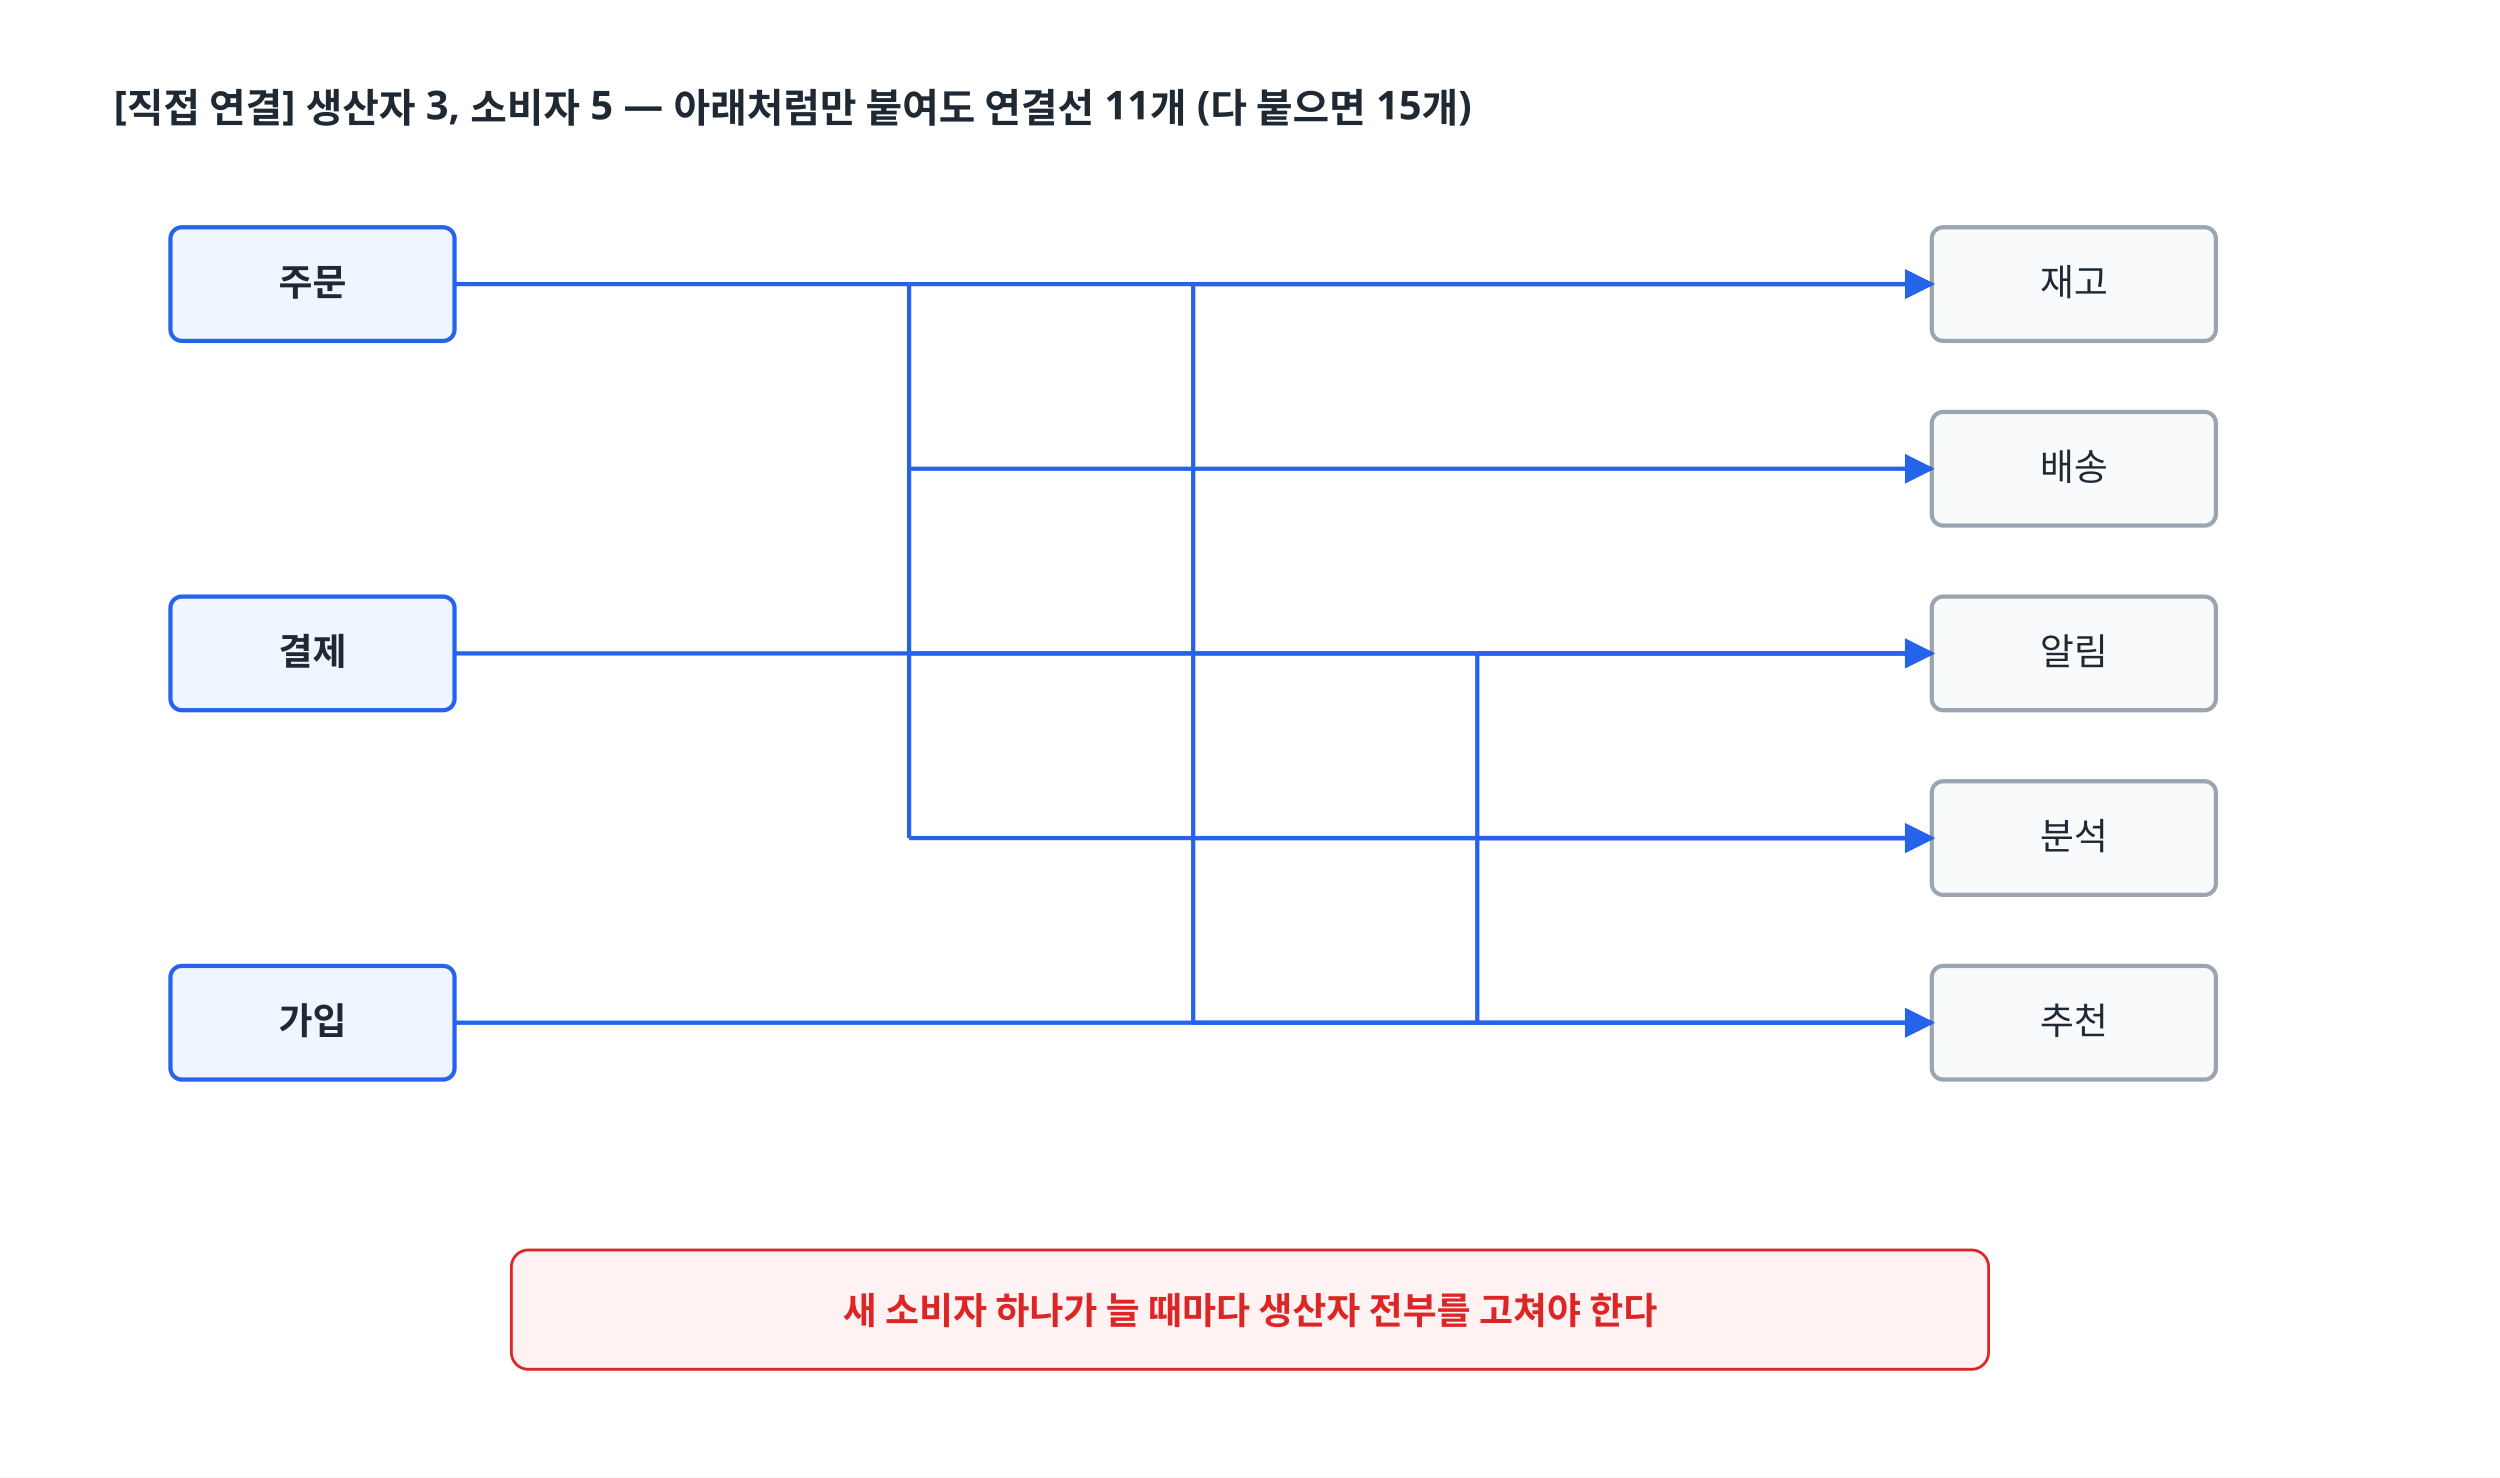
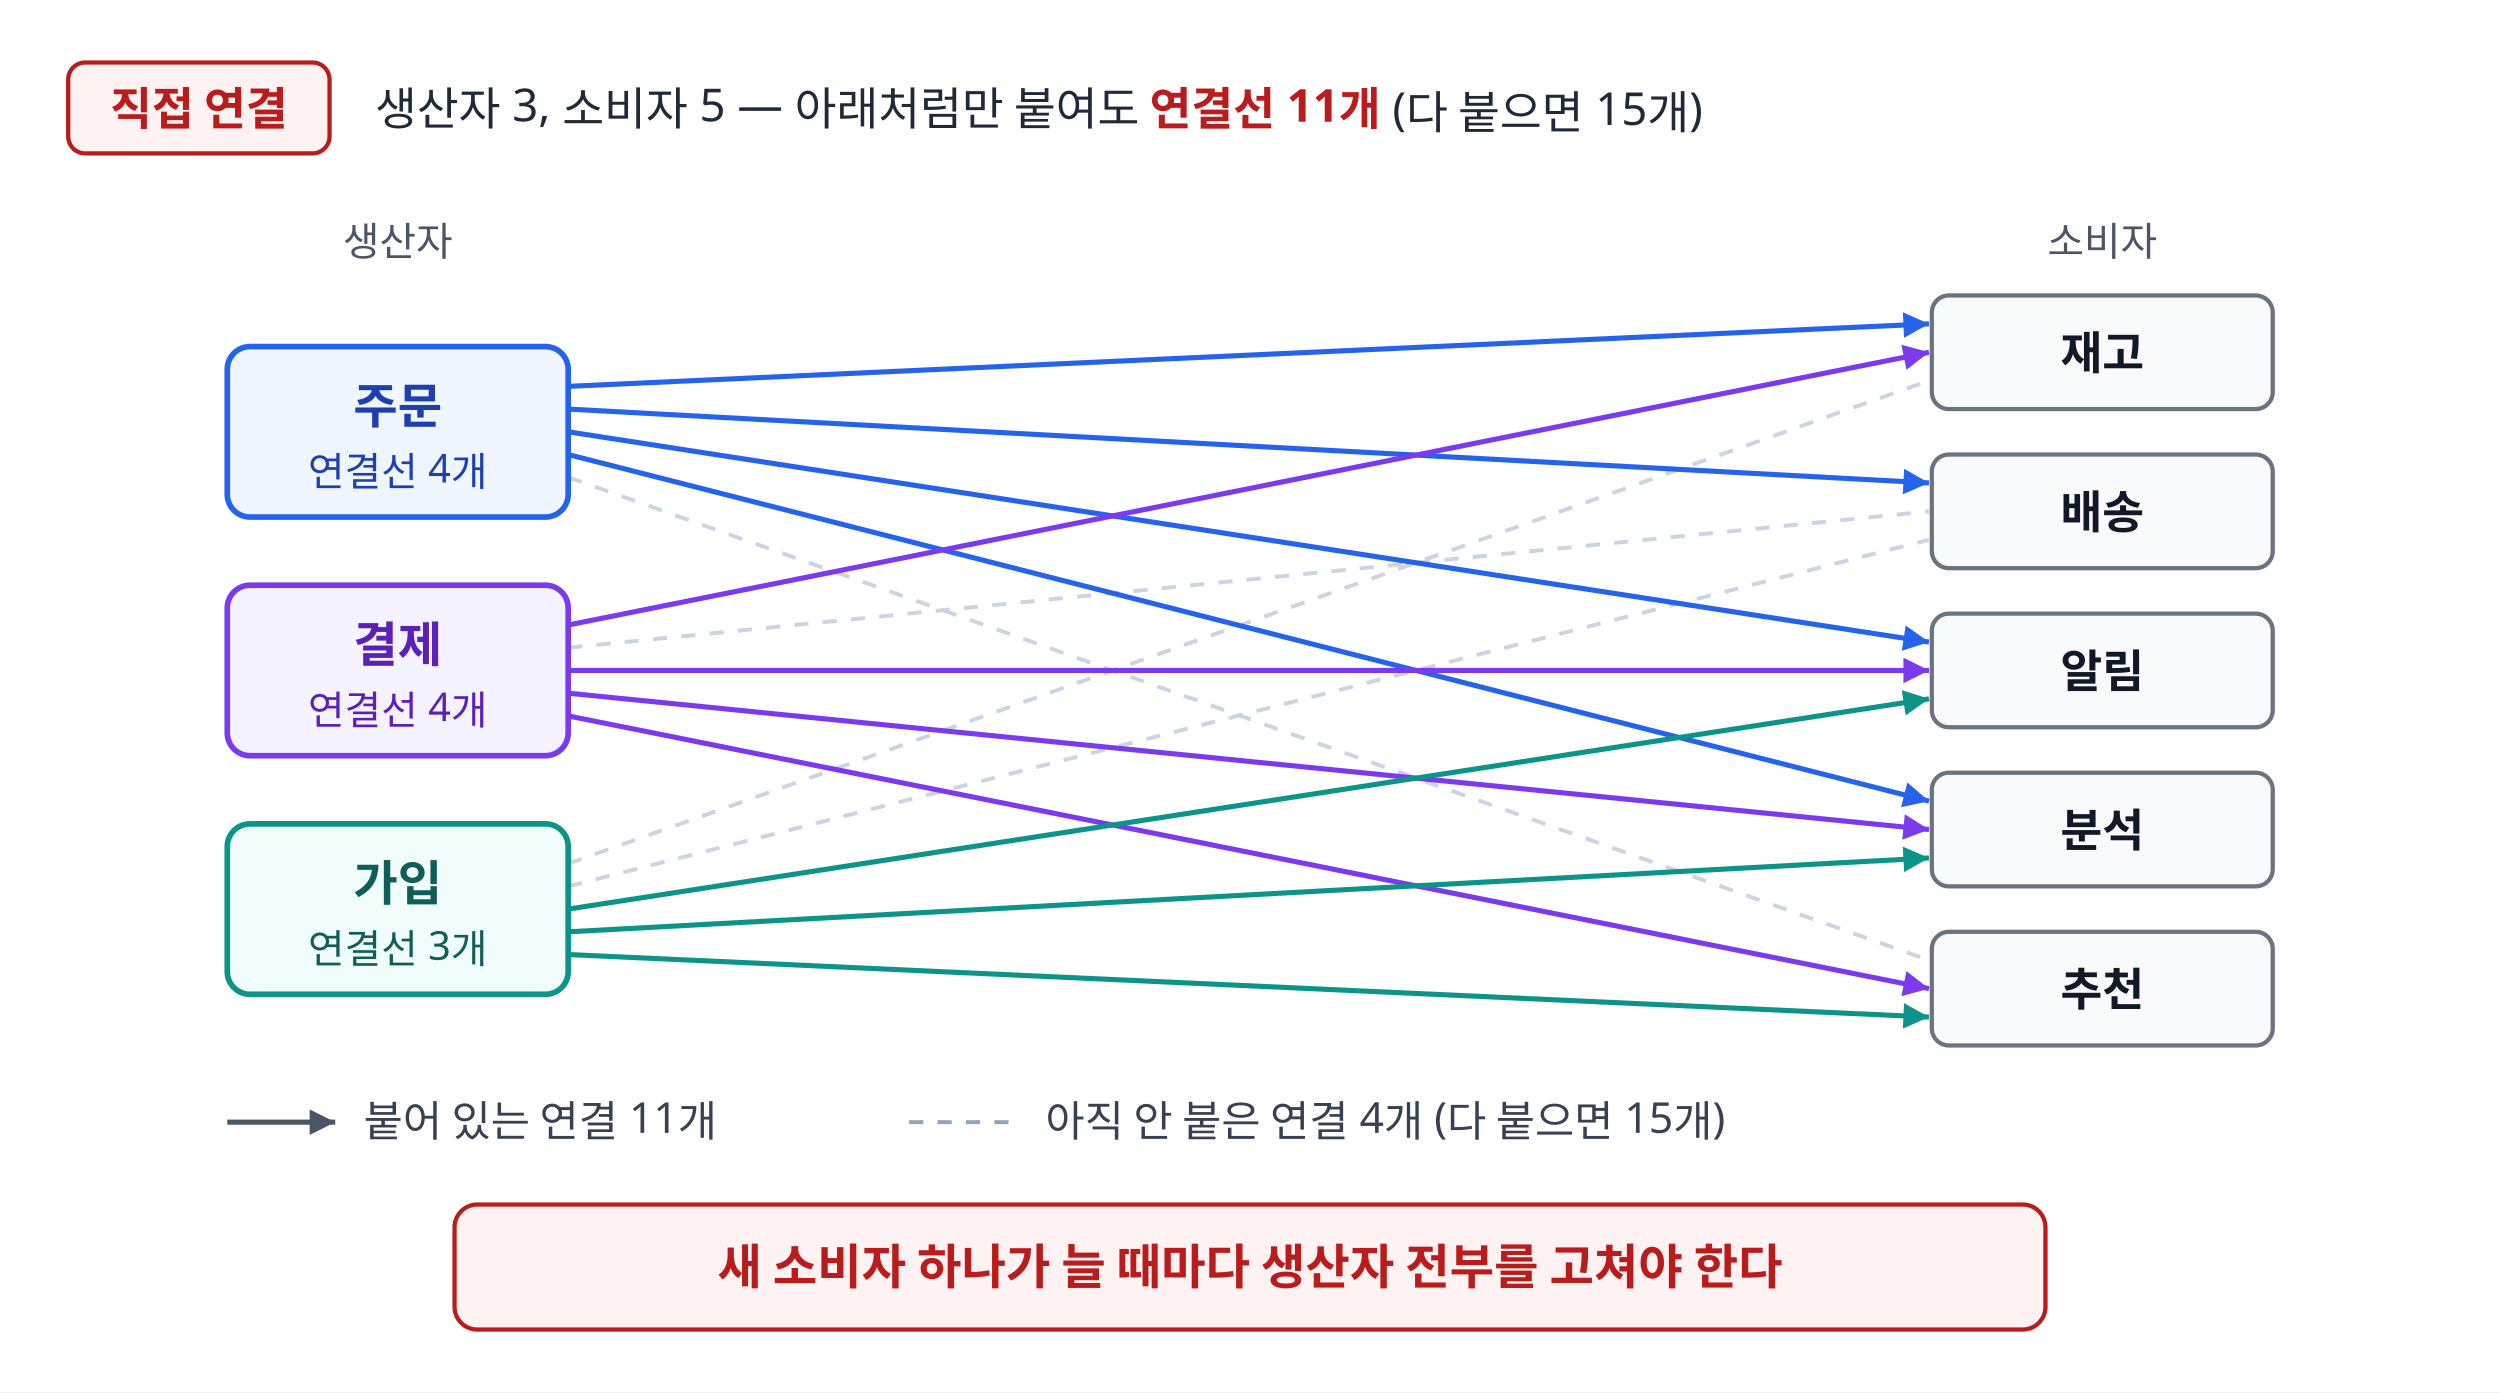
- <svg xmlns="http://www.w3.org/2000/svg" viewBox="0 0 880 520" width="880" height="520" font-family="'Malgun Gothic','Apple SD Gothic Neo','Noto Sans KR','Segoe UI',sans-serif" role="img" aria-labelledby="t d">
+ <svg xmlns="http://www.w3.org/2000/svg" viewBox="0 0 880 490" width="880" height="490" font-family="'Malgun Gothic','Apple SD Gothic Neo','Noto Sans KR','Segoe UI',sans-serif" role="img" aria-labelledby="t d">
+   <rect width="880" height="490" fill="#ffffff" />
  <defs>
-     <marker id="a-blue" viewBox="0 0 10 10" refX="9" refY="5" markerWidth="7" markerHeight="7" orient="auto-start-reverse">
+     <marker id="m1" viewBox="0 0 10 10" refX="10" refY="5" markerWidth="9" markerHeight="9" markerUnits="userSpaceOnUse" orient="auto">
      <path d="M0,0 L10,5 L0,10 z" fill="#2563eb" />
    </marker>
-     <marker id="a-red" viewBox="0 0 10 10" refX="9" refY="5" markerWidth="7" markerHeight="7" orient="auto-start-reverse">
-       <path d="M0,0 L10,5 L0,10 z" fill="#dc2626" />
+     <marker id="m2" viewBox="0 0 10 10" refX="10" refY="5" markerWidth="9" markerHeight="9" markerUnits="userSpaceOnUse" orient="auto">
+       <path d="M0,0 L10,5 L0,10 z" fill="#7c3aed" />
+     </marker>
+     <marker id="m3" viewBox="0 0 10 10" refX="10" refY="5" markerWidth="9" markerHeight="9" markerUnits="userSpaceOnUse" orient="auto">
+       <path d="M0,0 L10,5 L0,10 z" fill="#0d9488" />
+     </marker>
+     <marker id="mk" viewBox="0 0 10 10" refX="10" refY="5" markerWidth="9" markerHeight="9" markerUnits="userSpaceOnUse" orient="auto">
+       <path d="M0,0 L10,5 L0,10 z" fill="#4b5563" />
    </marker>
  </defs>
-   <rect width="880" height="520" fill="#ffffff" />
-   <text x="40" y="42" font-size="14" font-weight="bold" fill="#1f2933">[직접 연결]  생산자 3, 소비자 5 — 아래처럼만 붙여도 연결선 11개 (다 붙으면 15개)</text>
-   <rect x="60" y="80" width="100" height="40" rx="4" fill="#eff6ff" stroke="#2563eb" stroke-width="1.5" />
-   <text x="110" y="104" font-size="13" font-weight="bold" fill="#1f2933" text-anchor="middle">주문</text>
-   <rect x="60" y="210" width="100" height="40" rx="4" fill="#eff6ff" stroke="#2563eb" stroke-width="1.5" />
-   <text x="110" y="234" font-size="13" font-weight="bold" fill="#1f2933" text-anchor="middle">결제</text>
-   <rect x="60" y="340" width="100" height="40" rx="4" fill="#eff6ff" stroke="#2563eb" stroke-width="1.5" />
-   <text x="110" y="364" font-size="13" font-weight="bold" fill="#1f2933" text-anchor="middle">가입</text>
-   <rect x="680" y="80" width="100" height="40" rx="4" fill="#f8fafc" stroke="#9aa5b1" stroke-width="1.5" />
-   <text x="730" y="104" font-size="13" fill="#1f2933" text-anchor="middle">재고</text>
-   <rect x="680" y="145" width="100" height="40" rx="4" fill="#f8fafc" stroke="#9aa5b1" stroke-width="1.5" />
-   <text x="730" y="169" font-size="13" fill="#1f2933" text-anchor="middle">배송</text>
-   <rect x="680" y="210" width="100" height="40" rx="4" fill="#f8fafc" stroke="#9aa5b1" stroke-width="1.5" />
-   <text x="730" y="234" font-size="13" fill="#1f2933" text-anchor="middle">알림</text>
-   <rect x="680" y="275" width="100" height="40" rx="4" fill="#f8fafc" stroke="#9aa5b1" stroke-width="1.5" />
-   <text x="730" y="299" font-size="13" fill="#1f2933" text-anchor="middle">분석</text>
-   <rect x="680" y="340" width="100" height="40" rx="4" fill="#f8fafc" stroke="#9aa5b1" stroke-width="1.5" />
-   <text x="730" y="364" font-size="13" fill="#1f2933" text-anchor="middle">추천</text>
-   <path d="M 160 100 L 320 100" stroke="#2563eb" stroke-width="1.5" fill="none" />
-   <path d="M 320 100 L 320 295" stroke="#2563eb" stroke-width="1.5" fill="none" />
-   <path d="M 320 100 L 680 100" stroke="#2563eb" stroke-width="1.5" fill="none" marker-end="url(#a-blue)" />
-   <path d="M 320 165 L 680 165" stroke="#2563eb" stroke-width="1.5" fill="none" marker-end="url(#a-blue)" />
-   <path d="M 320 230 L 680 230" stroke="#2563eb" stroke-width="1.5" fill="none" marker-end="url(#a-blue)" />
-   <path d="M 320 295 L 680 295" stroke="#2563eb" stroke-width="1.5" fill="none" marker-end="url(#a-blue)" />
-   <path d="M 160 230 L 420 230" stroke="#2563eb" stroke-width="1.5" fill="none" />
-   <path d="M 420 100 L 420 360" stroke="#2563eb" stroke-width="1.5" fill="none" />
-   <path d="M 420 100 L 680 100" stroke="#2563eb" stroke-width="1.5" fill="none" marker-end="url(#a-blue)" />
-   <path d="M 420 230 L 680 230" stroke="#2563eb" stroke-width="1.5" fill="none" marker-end="url(#a-blue)" />
-   <path d="M 420 295 L 680 295" stroke="#2563eb" stroke-width="1.5" fill="none" marker-end="url(#a-blue)" />
-   <path d="M 420 360 L 680 360" stroke="#2563eb" stroke-width="1.5" fill="none" marker-end="url(#a-blue)" />
-   <path d="M 160 360 L 520 360" stroke="#2563eb" stroke-width="1.5" fill="none" />
-   <path d="M 520 230 L 520 360" stroke="#2563eb" stroke-width="1.5" fill="none" />
-   <path d="M 520 230 L 680 230" stroke="#2563eb" stroke-width="1.5" fill="none" marker-end="url(#a-blue)" />
-   <path d="M 520 295 L 680 295" stroke="#2563eb" stroke-width="1.5" fill="none" marker-end="url(#a-blue)" />
-   <path d="M 520 360 L 680 360" stroke="#2563eb" stroke-width="1.5" fill="none" marker-end="url(#a-blue)" />
-   <rect x="180" y="440" width="520" height="42" rx="6" fill="#fef2f2" stroke="#dc2626" stroke-width="1" />
-   <text x="440" y="466" font-size="13" font-weight="bold" fill="#dc2626" text-anchor="middle">새 소비자 하나가 늘 때마다 생산자 전부를 고쳐야 한다</text>
+   <rect x="24" y="22" width="92" height="32" rx="6" fill="#fef2f2" stroke="#b91c1c" stroke-width="1.5" />
+   <text x="70" y="44" font-size="16" font-weight="700" fill="#b91c1c" text-anchor="middle">직접 연결</text>
+   <text x="132" y="44" font-size="16" fill="#1f2937">생산자 3, 소비자 5 — 아래처럼만 붙여도 <tspan font-weight="700" fill="#b91c1c">연결선 11개</tspan> (다 붙으면 15개)</text>
+   <text x="140" y="90" font-size="14" fill="#4b5563" text-anchor="middle">생산자</text>
+   <text x="740" y="90" font-size="14" fill="#4b5563" text-anchor="middle">소비자</text>
+   <g stroke="#cbd5e1" stroke-width="1.4" stroke-dasharray="5 5" fill="none">
+     <path d="M200,168 L679,338" />
+     <path d="M200,228 L679,180" />
+     <path d="M200,304 L679,134" />
+     <path d="M200,312 L679,190" />
+   </g>
+   <g stroke="#2563eb" stroke-width="1.8" fill="none" marker-end="url(#m1)">
+     <path d="M200,136 L679,114" />
+     <path d="M200,144 L679,170" />
+     <path d="M200,152 L679,226" />
+     <path d="M200,160 L679,282" />
+   </g>
+   <g stroke="#7c3aed" stroke-width="1.8" fill="none" marker-end="url(#m2)">
+     <path d="M200,220 L679,124" />
+     <path d="M200,236 L679,236" />
+     <path d="M200,244 L679,292" />
+     <path d="M200,252 L679,348" />
+   </g>
+   <g stroke="#0d9488" stroke-width="1.8" fill="none" marker-end="url(#m3)">
+     <path d="M200,320 L679,246" />
+     <path d="M200,328 L679,302" />
+     <path d="M200,336 L679,358" />
+   </g>
+   <rect x="80" y="122" width="120" height="60" rx="8" fill="#eff6ff" stroke="#2563eb" stroke-width="2" />
+   <text x="140" y="149" font-size="17" font-weight="700" fill="#1e40af" text-anchor="middle">주문</text>
+   <text x="140" y="171" font-size="14" fill="#1e40af" text-anchor="middle">연결선 4개</text>
+   <rect x="80" y="206" width="120" height="60" rx="8" fill="#f5f3ff" stroke="#7c3aed" stroke-width="2" />
+   <text x="140" y="233" font-size="17" font-weight="700" fill="#5b21b6" text-anchor="middle">결제</text>
+   <text x="140" y="255" font-size="14" fill="#5b21b6" text-anchor="middle">연결선 4개</text>
+   <rect x="80" y="290" width="120" height="60" rx="8" fill="#f0fdfa" stroke="#0d9488" stroke-width="2" />
+   <text x="140" y="317" font-size="17" font-weight="700" fill="#115e59" text-anchor="middle">가입</text>
+   <text x="140" y="339" font-size="14" fill="#115e59" text-anchor="middle">연결선 3개</text>
+   <rect x="680" y="104" width="120" height="40" rx="6" fill="#f9fafb" stroke="#6b7280" stroke-width="1.5" />
+   <text x="740" y="130" font-size="16" font-weight="700" fill="#111827" text-anchor="middle">재고</text>
+   <rect x="680" y="160" width="120" height="40" rx="6" fill="#f9fafb" stroke="#6b7280" stroke-width="1.5" />
+   <text x="740" y="186" font-size="16" font-weight="700" fill="#111827" text-anchor="middle">배송</text>
+   <rect x="680" y="216" width="120" height="40" rx="6" fill="#f9fafb" stroke="#6b7280" stroke-width="1.5" />
+   <text x="740" y="242" font-size="16" font-weight="700" fill="#111827" text-anchor="middle">알림</text>
+   <rect x="680" y="272" width="120" height="40" rx="6" fill="#f9fafb" stroke="#6b7280" stroke-width="1.5" />
+   <text x="740" y="298" font-size="16" font-weight="700" fill="#111827" text-anchor="middle">분석</text>
+   <rect x="680" y="328" width="120" height="40" rx="6" fill="#f9fafb" stroke="#6b7280" stroke-width="1.5" />
+   <text x="740" y="354" font-size="16" font-weight="700" fill="#111827" text-anchor="middle">추천</text>
+   <path d="M80,395 L118,395" stroke="#4b5563" stroke-width="1.8" fill="none" marker-end="url(#mk)" />
+   <text x="128" y="400" font-size="15" fill="#374151">붙어 있는 연결 11개</text>
+   <path d="M320,395 L358,395" stroke="#94a3b8" stroke-width="1.4" stroke-dasharray="5 5" fill="none" />
+   <text x="368" y="400" font-size="15" fill="#374151">아직 안 붙은 연결 4개 (다 붙으면 15개)</text>
+   <rect x="160" y="424" width="560" height="44" rx="8" fill="#fef2f2" stroke="#b91c1c" stroke-width="1.5" />
+   <text x="440" y="452" font-size="17" font-weight="700" fill="#b91c1c" text-anchor="middle">새 소비자 하나가 늘 때마다 생산자 전부를 고쳐야 한다</text>
</svg>
